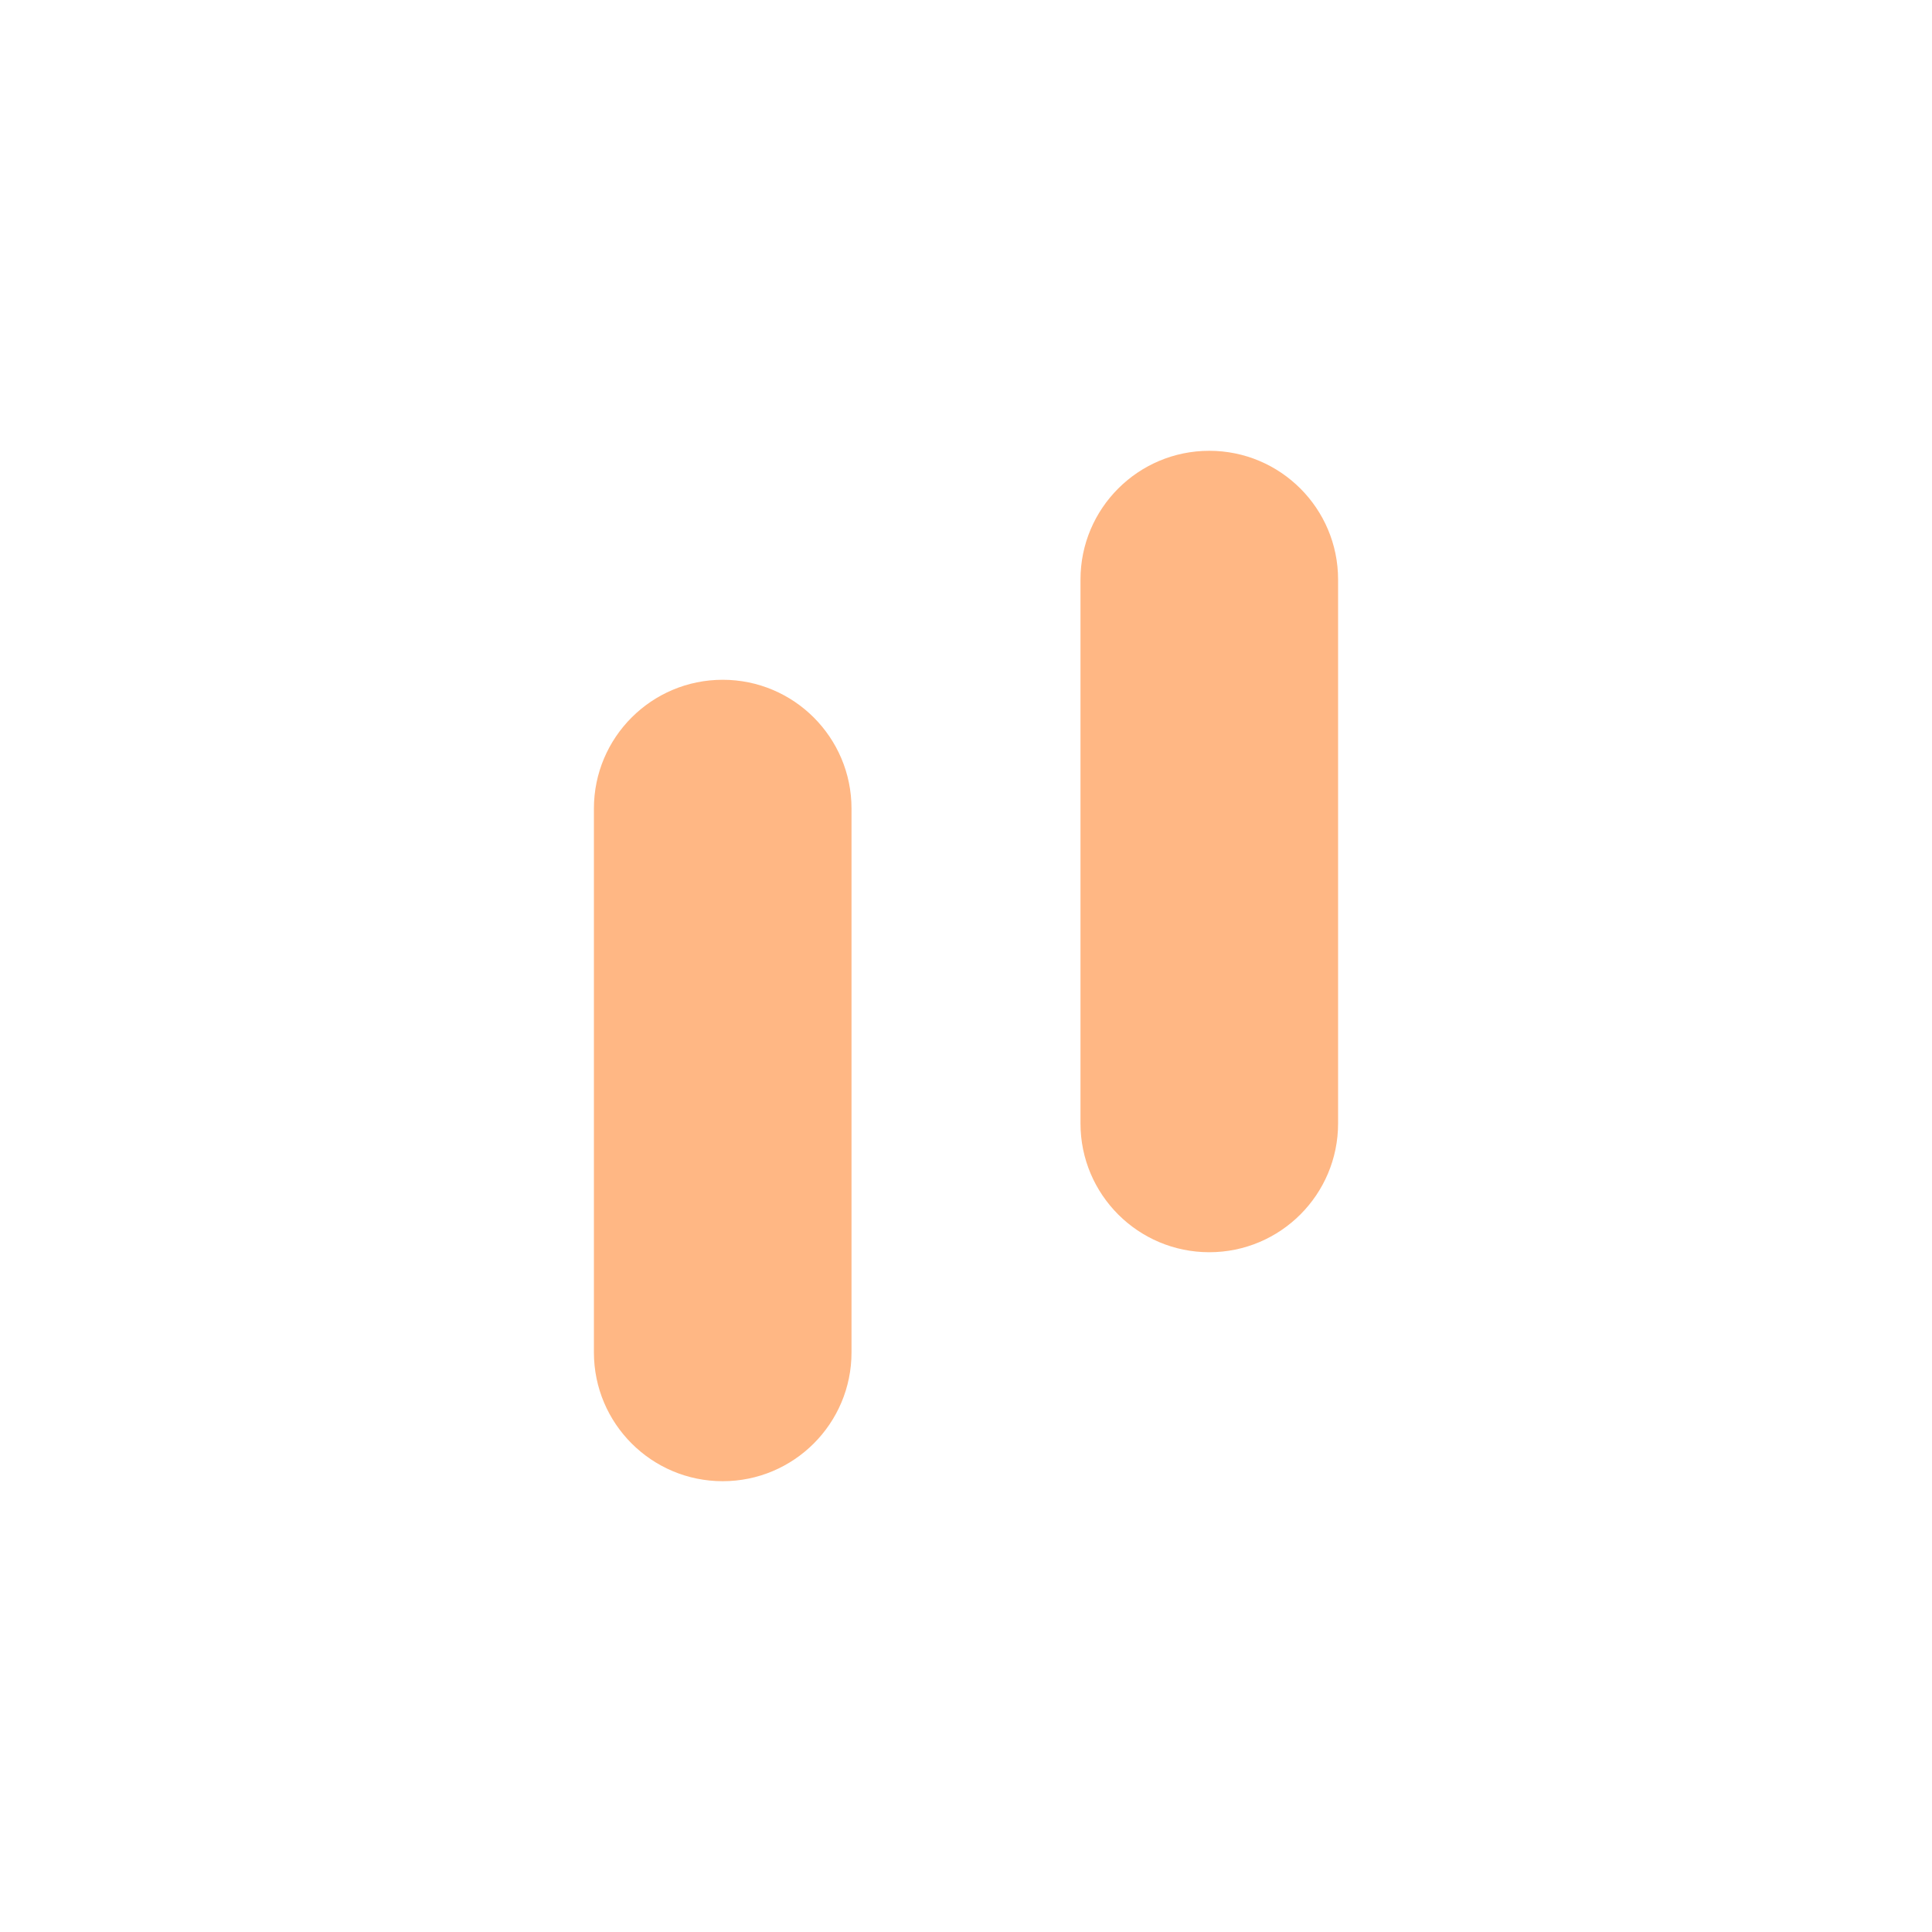
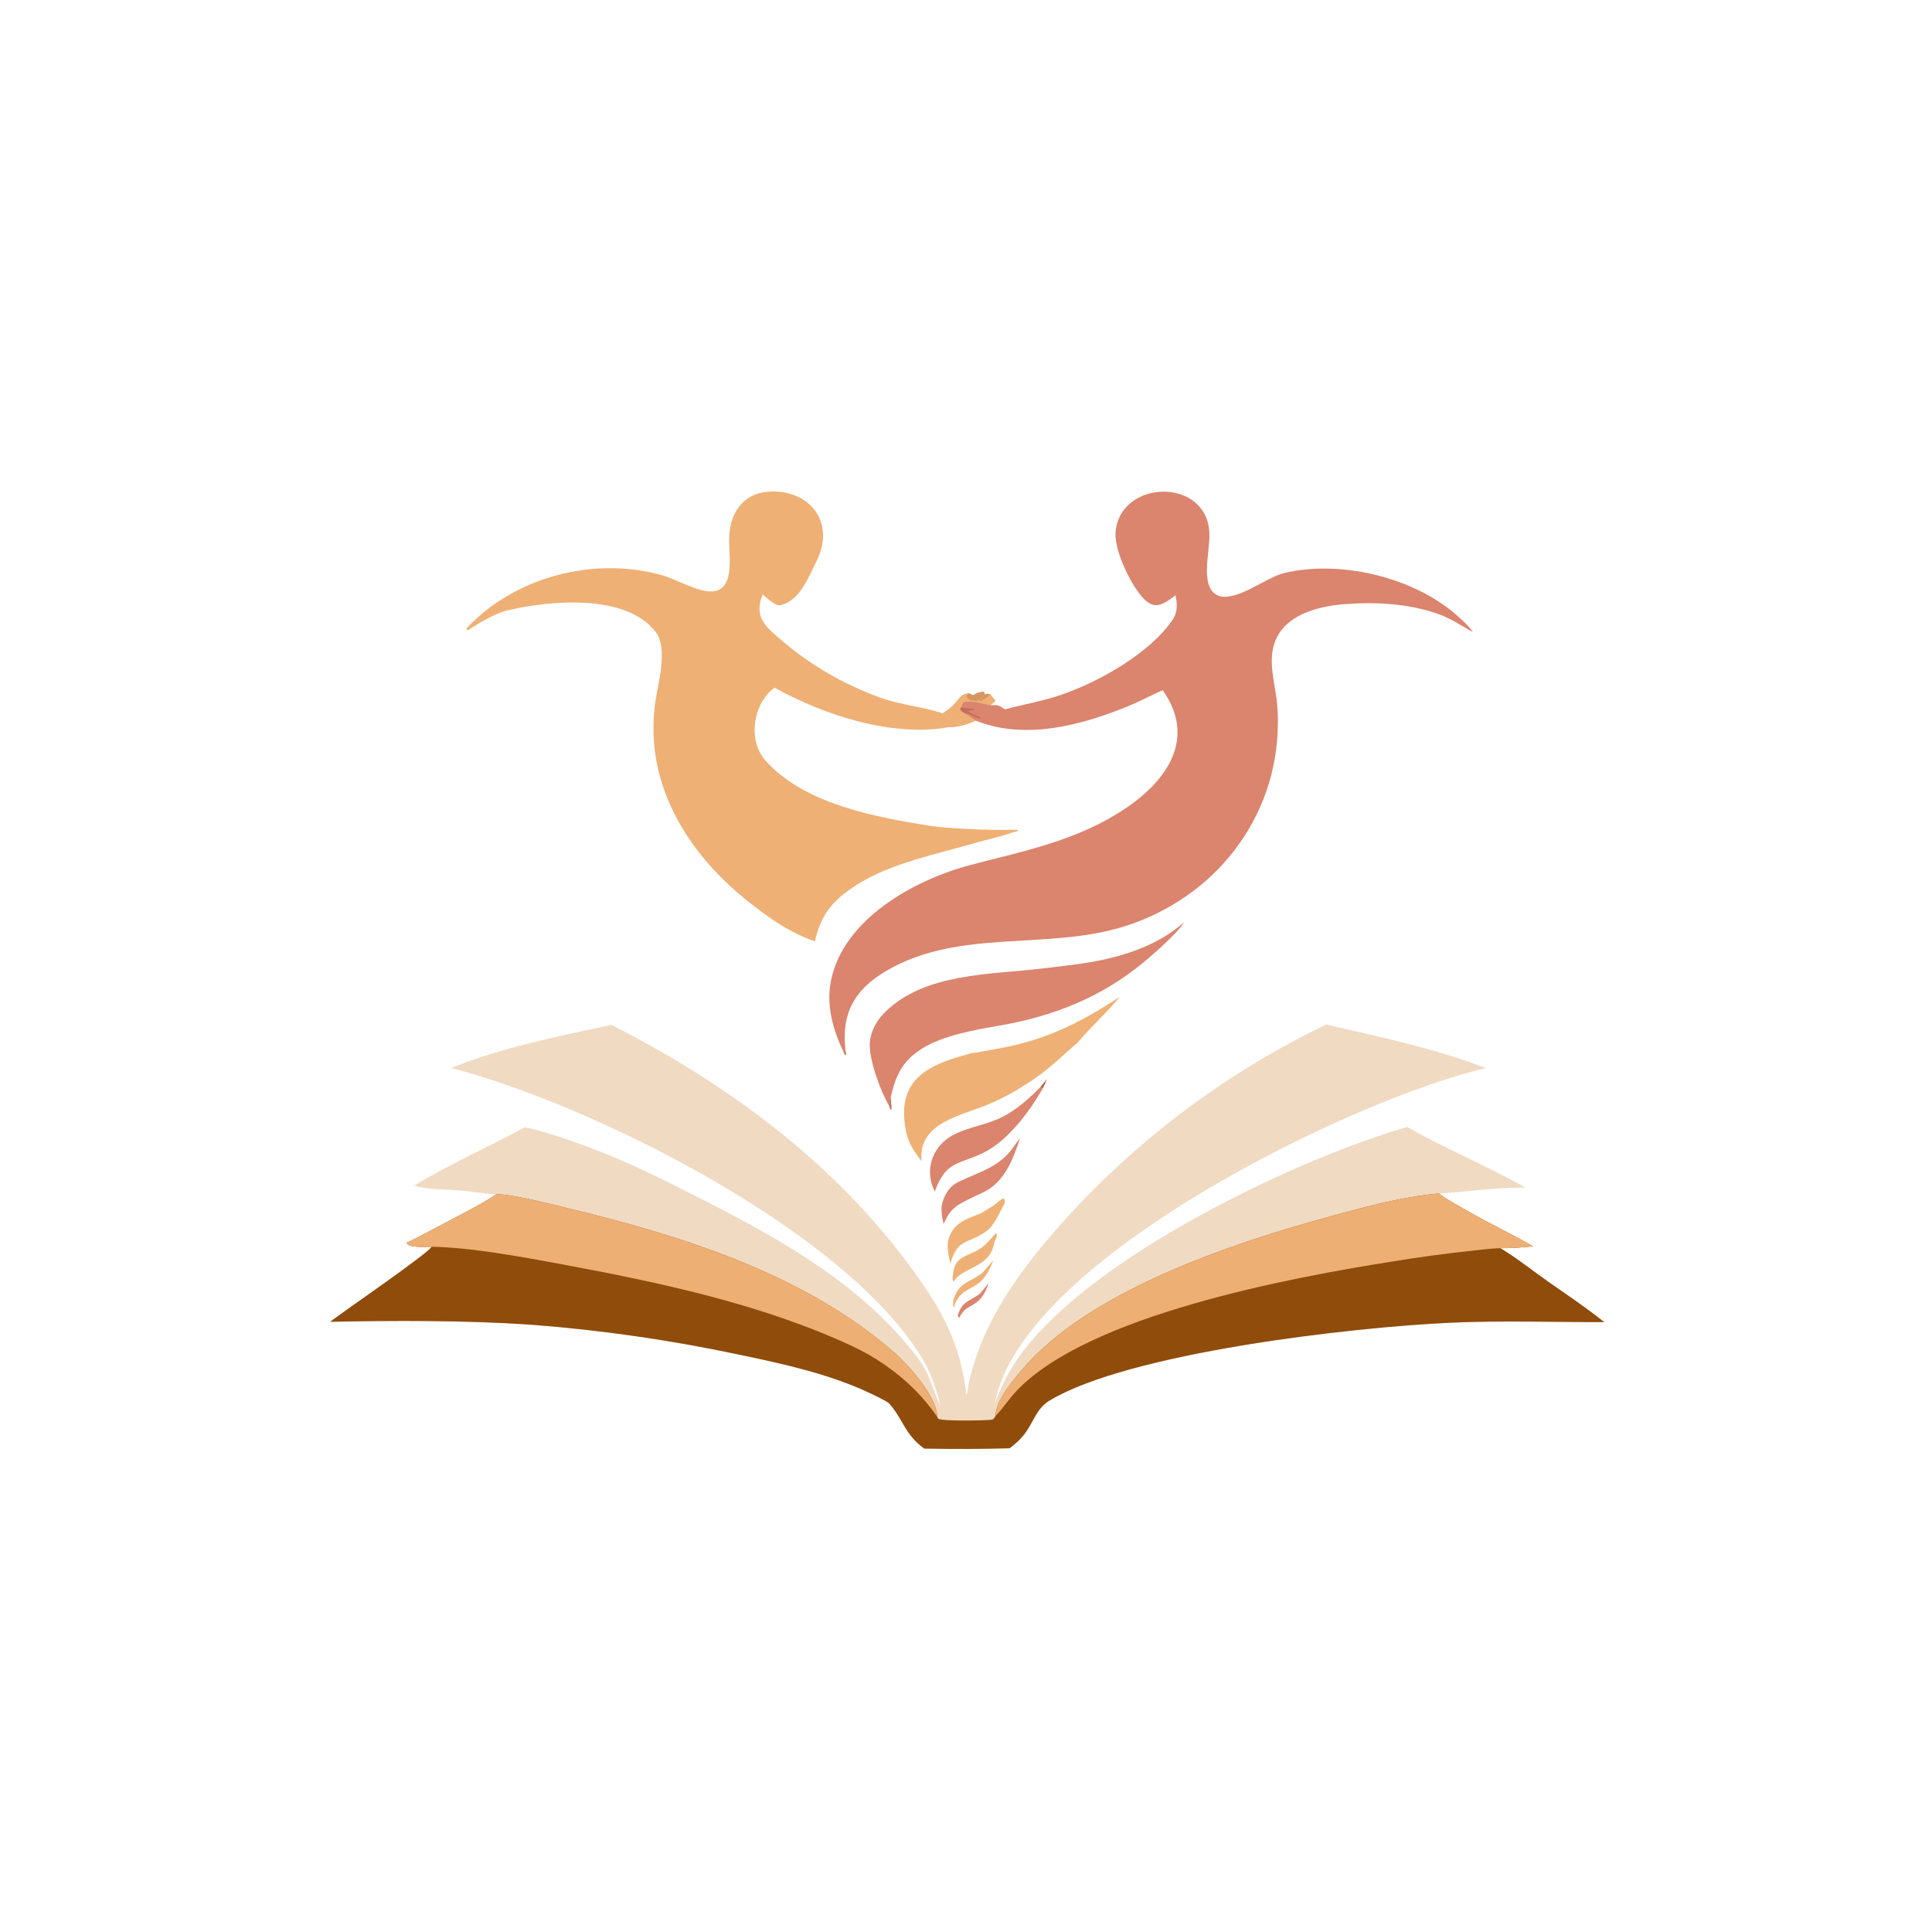
- <svg xmlns="http://www.w3.org/2000/svg" viewBox="0 0 108 108">
-   <g transform="translate(54 54) scale(0.8) translate(-64 -64)" fill="#FFB784">
-     <rect x="38" y="44" width="18" height="56" rx="9" />
-     <rect x="72" y="28" width="18" height="56" rx="9" />
+ <svg xmlns="http://www.w3.org/2000/svg" viewBox="0 0 108 108" width="108" height="108">
+   <g transform="translate(54 54) scale(0.8) translate(-54 -54) scale(0.05273438)">
+     <g transform="translate(-102.40,-102.40) scale(1.1)">
+       <path transform="translate(0,0)" fill="rgb(240,218,194)" d="M 1457.91 1094.51 C 1526.14 1110.43 1584.42 1122 1650.46 1147.01 C 1496.51 1181.69 1091.39 1375.88 1058.89 1550.31 C 1063.71 1538.26 1068.82 1526.27 1075.13 1514.9 C 1146.47 1386.18 1419.38 1256.89 1555.53 1217.92 C 1600.05 1243.68 1653.28 1265.4 1697.61 1290.86 C 1659.91 1290.81 1629.82 1295.82 1593.76 1298.03 C 1602.61 1305.1 1615.3 1311.72 1625.24 1317.47 C 1652.03 1332.94 1680.12 1346.32 1707.04 1361.57 C 1695.64 1362.92 1679.18 1364.17 1667.66 1363.89 C 1687.73 1375.78 1706.45 1391.11 1725.57 1404.44 C 1748.72 1420.58 1770.75 1435.36 1792.87 1453 C 1731.14 1453.08 1669.08 1450.93 1607.41 1453.71 C 1487.63 1459.12 1219.54 1490.03 1124.36 1547.65 C 1109.55 1556.62 1105.77 1571.77 1096.37 1585.15 C 1090.72 1593.2 1084.35 1598.99 1076.58 1604.96 C 1042.3 1605.88 1008.01 1605.99 973.72 1605.3 C 950.419 1588.45 949.196 1571.7 931.949 1551.43 C 929.37 1548.39 912.705 1540.61 907.927 1538.35 C 859.531 1515.46 803.223 1503.06 750.857 1492.19 C 668.283 1474.6 584.627 1462.55 500.446 1456.12 C 423.637 1450.8 335.592 1450.99 258.036 1452.6 C 273.301 1440.67 377.967 1369.07 380.163 1362.21 C 374.566 1362.18 351.148 1363.95 350.386 1357.3 C 366.02 1349.91 384.243 1340.02 399.666 1331.88 C 417.873 1322.28 441.325 1310.39 458.26 1299.06 C 450.104 1298.88 428.423 1295.79 418.854 1294.78 C 401.044 1292.91 374.911 1293.61 359.029 1288.62 C 401.137 1263.22 448.914 1241.75 492.568 1218.26 C 511.725 1221.65 548.385 1234.43 566.943 1241.24 C 615.793 1259.18 662.041 1282.64 708.304 1306.21 C 803.401 1354.67 898.935 1408.55 964.968 1494.87 C 980.692 1515.43 982.331 1530.55 992.4 1552.21 L 992.948 1553.36 C 989.018 1534.53 981.657 1514.42 971.838 1497.84 C 881 1344.48 574.369 1190.9 403.894 1146.86 C 463.51 1122.48 533.948 1108.41 596.925 1094.92 C 738.282 1166.87 866.438 1261.63 960.528 1391.07 C 996.15 1440.08 1017.18 1479.52 1024.57 1540.61 C 1026.3 1538.94 1026.83 1528.03 1027.73 1524.2 C 1043.4 1457.8 1079.37 1404.47 1122.94 1352.66 C 1215.36 1244.19 1329.46 1156.25 1457.91 1094.51 z" />
+       <path transform="translate(0,0)" fill="rgb(144,76,11)" d="M 1059.48 1566.18 C 1060.11 1547.35 1079.35 1524.7 1090.77 1511.12 C 1171.12 1415.61 1343.58 1358.3 1461.06 1326.17 C 1504.26 1314.36 1549.03 1301.91 1593.76 1298.03 C 1602.61 1305.1 1615.3 1311.72 1625.24 1317.47 C 1652.03 1332.94 1680.12 1346.32 1707.04 1361.57 C 1695.64 1362.92 1679.18 1364.17 1667.66 1363.89 C 1687.73 1375.78 1706.45 1391.11 1725.57 1404.44 C 1748.72 1420.58 1770.75 1435.36 1792.87 1453 C 1731.14 1453.08 1669.08 1450.93 1607.41 1453.71 C 1487.63 1459.12 1219.54 1490.03 1124.36 1547.65 C 1109.55 1556.62 1105.77 1571.77 1096.37 1585.15 C 1090.72 1593.2 1084.35 1598.99 1076.58 1604.96 C 1042.3 1605.88 1008.01 1605.99 973.72 1605.3 C 950.419 1588.45 949.196 1571.7 931.949 1551.43 C 929.37 1548.39 912.705 1540.61 907.927 1538.35 C 859.531 1515.46 803.223 1503.06 750.857 1492.19 C 668.283 1474.6 584.627 1462.55 500.446 1456.12 C 423.637 1450.8 335.592 1450.99 258.036 1452.6 C 273.301 1440.67 377.967 1369.07 380.163 1362.21 C 374.566 1362.18 351.148 1363.95 350.386 1357.3 C 366.02 1349.91 384.243 1340.02 399.666 1331.88 C 417.873 1322.28 441.325 1310.39 458.26 1299.06 C 475.227 1298.38 521.471 1310.29 539.195 1314.53 C 677.862 1347.73 827.82 1393.83 937.088 1489.22 C 955.239 1505.06 988.878 1542.59 989.259 1566.94 L 990.447 1569.3 C 995.209 1572.45 1044.42 1571.6 1054 1570.65 C 1057.43 1570.31 1057.86 1568.63 1059.48 1566.18 z" />
+       <path transform="translate(0,0)" fill="rgb(238,175,116)" d="M 1059.48 1566.18 C 1060.11 1547.35 1079.35 1524.7 1090.77 1511.12 C 1171.12 1415.61 1343.58 1358.3 1461.06 1326.17 C 1504.26 1314.36 1549.03 1301.91 1593.76 1298.03 C 1602.61 1305.1 1615.3 1311.72 1625.24 1317.47 C 1652.03 1332.94 1680.12 1346.32 1707.04 1361.57 C 1695.64 1362.92 1679.18 1364.17 1667.66 1363.89 C 1655.89 1364.26 1640.96 1366.19 1629.04 1367.48 C 1599.41 1370.69 1569.87 1374.7 1540.45 1379.5 C 1414.75 1399.21 1170.73 1444.72 1084.62 1536.09 C 1075.67 1545.59 1068.51 1556.9 1059.48 1566.18 z" />
+       <path transform="translate(0,0)" fill="rgb(238,175,116)" d="M 458.26 1299.06 C 475.227 1298.38 521.471 1310.29 539.195 1314.53 C 677.862 1347.73 827.82 1393.83 937.088 1489.22 C 955.239 1505.06 988.878 1542.59 989.259 1566.94 C 981.519 1555.72 972.824 1545.19 963.271 1535.46 C 941.909 1513.71 914.938 1494.93 887.175 1482.01 C 776.793 1430.65 653.369 1404.94 534.139 1382.73 C 488.953 1374.32 425.343 1362.73 380.163 1362.21 C 374.566 1362.18 351.148 1363.95 350.386 1357.3 C 366.02 1349.91 384.243 1340.02 399.666 1331.88 C 417.873 1322.28 441.325 1310.39 458.26 1299.06 z" />
+       <g transform="translate(-7.40,0)">
+         <path transform="translate(0,0)" fill="rgb(239,176,117)" d="M 1216.58 1061.23 C 1199.61 1081.79 1180.99 1098.23 1165.89 1116.18 C 1136.79 1141.45 1127.9 1152.17 1093.57 1172.79 C 1081.24 1180.2 1068.35 1186.62 1055 1191.99 C 1022.48 1204.93 973.544 1214.18 977.795 1258.94 C 964.329 1242.25 958.829 1230.15 957.085 1208.86 C 952.549 1153.48 996.774 1140.33 1038.8 1128.78 C 1042.19 1128.92 1062.62 1124.73 1067.02 1123.98 C 1126.06 1113.95 1166.85 1093.6 1216.58 1061.23 z" />
+         <path transform="translate(0,0)" fill="rgb(219,132,110)" d="M 1002.94 1309.26 C 1006.13 1297.78 1012.08 1289.03 1022.48 1284 C 1047.52 1271.88 1071.96 1266.38 1088.93 1241.56 C 1091.1 1238.39 1094.15 1234.31 1096.61 1231.05 C 1087.97 1257.53 1077.36 1285.36 1050.89 1297.24 C 1045.08 1299.84 1021.24 1311 1018.85 1314.27 C 1014.72 1317.47 1011.79 1320.68 1009.23 1325.31 C 1007.05 1329 1006.22 1331.05 1004.45 1334.86 C 1002.27 1325.06 1001.89 1323.38 1001.95 1313.56 L 1002.94 1309.26 z" />
+         <path transform="translate(0,0)" fill="rgb(219,132,110)" d="M 1120.92 1169.93 L 1123.97 1171.19 C 1108.1 1199.29 1081.52 1234.92 1051.94 1249.17 C 1021.81 1263.67 1007.23 1258.76 993.748 1295.67 C 980.099 1268.3 991.939 1238.55 1019.23 1225.86 C 1037.49 1217.37 1057.42 1214.82 1075.33 1205.78 C 1092.17 1197.28 1107.76 1183.32 1120.92 1169.93 z" />
+         <path transform="translate(0,0)" fill="rgb(186,91,69)" d="M 1128.98 1160.18 C 1126.87 1165.41 1126.51 1166.26 1123.97 1171.19 L 1120.92 1169.93 L 1128.98 1160.18 z" />
+         <path transform="translate(0,0)" fill="rgb(239,176,117)" d="M 1045.23 1323.42 C 1052.23 1321.52 1056.41 1316.88 1062.06 1314.23 C 1067.35 1311.75 1078.49 1297.94 1078.14 1307.87 L 1077.63 1310.61 C 1071.99 1320.41 1065.28 1337.01 1055.7 1343.68 C 1032.57 1359.79 1021.49 1351.7 1012.5 1382.49 C 1008.75 1364.93 1006.23 1354.22 1017.6 1339.24 C 1026.65 1330.06 1033.19 1328.58 1044.39 1323.78 L 1045.23 1323.42 z" />
+         <path transform="translate(0,0)" fill="rgb(239,176,117)" d="M 1067.6 1345.83 C 1070.56 1348.86 1065.99 1354.03 1065.36 1357.65 C 1060.07 1388.14 1027.55 1386.12 1016.33 1404.14 C 1014.24 1400.94 1015.53 1398 1015.86 1394.51 C 1017.93 1373.09 1034.01 1373.94 1048.63 1364.39 C 1055.36 1360 1061.87 1351.7 1067.6 1345.83 z" />
+         <path transform="translate(0,0)" fill="rgb(239,176,117)" d="M 1016.02 1426.63 C 1022.95 1405.58 1032.35 1406.54 1049.17 1395.22 C 1052.73 1392.82 1060.01 1382.84 1064.12 1378.68 C 1049.77 1419.16 1030.09 1405.35 1018.52 1429.92 L 1016.02 1426.63 z" />
+         <path transform="translate(0,0)" fill="rgb(239,176,117)" d="M 1018.52 1429.92 C 1018.23 1431.2 1017.62 1434.4 1016.58 1435.22 L 1016.52 1435.45 C 1015.62 1434.25 1016 1428.29 1016.02 1426.63 L 1018.52 1429.92 z" />
+         <path transform="translate(0,0)" fill="rgb(219,132,110)" d="M 1283.91 577.316 C 1264.77 592.229 1254.96 595.96 1238.42 572.912 C 1226.09 555.728 1209.06 520.291 1211.75 499.072 C 1219.58 437.141 1322.44 435.822 1324.58 502.981 C 1325.73 525.365 1310.95 572.179 1338.4 578.822 C 1360.66 582.962 1393.73 555.539 1415.02 550.534 C 1480.51 535.139 1564.39 554.407 1616.45 596.367 C 1623.26 601.857 1634.71 611.976 1639.9 618.746 C 1640.62 619.69 1641.31 620.659 1641.96 621.65 C 1627.74 614.114 1616.09 605.546 1600.55 600.054 C 1565.07 587.522 1525.75 585.217 1488.39 588.051 C 1459.33 590.256 1422.11 598.591 1406.75 626.455 C 1393.77 649.987 1402.13 676.768 1405.4 701.628 C 1406.68 711.815 1407.24 722.08 1407.08 732.346 C 1406.14 846.906 1330.3 942.276 1222.2 976.251 C 1128.77 1005.61 1022.63 978.253 934.858 1030.16 C 896.2 1053.02 880.907 1082.12 886.35 1126.33 L 882.896 1125.5 C 870.82 1099.5 862.925 1070.56 868.702 1042.02 C 883.285 967.54 969.223 920.035 1037.35 902.17 C 1102.87 884.985 1166.35 872.784 1224.18 833.697 C 1274.84 799.464 1308.71 748.743 1268.33 691.759 C 1254.7 697.711 1241.05 705.19 1227.09 710.896 C 1170.07 734.193 1102.3 752.316 1043.02 728.351 C 1034.76 732.502 1021.11 736.219 1011.85 736.155 C 1013.29 726.488 1012.09 725.645 1003.54 719.749 C 1011.45 714.456 1016.88 710.24 1022.69 702.482 C 1026.4 697.536 1029.27 696.214 1035.06 695.453 C 1043.46 701.14 1038.69 694.348 1053.09 693.818 C 1053.3 695.159 1053.5 695.664 1053.93 696.983 C 1057.11 695.846 1057.07 695.988 1060.51 696.636 C 1067.7 706.998 1069.16 702.14 1060.86 709.995 C 1070.03 709.206 1070.59 709.723 1078.38 714.841 C 1100.97 708.76 1125.32 704.696 1148.21 696.603 C 1193.06 680.745 1252.4 647.317 1279.85 607.577 C 1286.76 597.57 1285.78 588.268 1283.91 577.316 z" />
+         <path transform="translate(0,0)" fill="rgb(239,176,117)" d="M 1053.09 693.818 C 1053.3 695.159 1053.5 695.664 1053.93 696.983 C 1057.11 695.846 1057.07 695.988 1060.51 696.636 C 1067.7 706.998 1069.16 702.14 1060.86 709.995 C 1056.97 709.31 1052.87 708.319 1049.01 707.387 C 1044.76 706.179 1024.47 702.342 1026.64 711.238 L 1025.97 712.365 C 1021.55 715.054 1027.69 718.039 1030.18 719.567 C 1034.08 722.259 1039.78 725.436 1043.02 728.351 C 1034.76 732.502 1021.11 736.219 1011.85 736.155 C 1013.29 726.488 1012.09 725.645 1003.54 719.749 C 1011.45 714.456 1016.88 710.24 1022.69 702.482 C 1026.4 697.536 1029.27 696.214 1035.06 695.453 C 1043.46 701.14 1038.69 694.348 1053.09 693.818 z" />
+         <path transform="translate(0,0)" fill="rgb(214,150,100)" d="M 1053.93 696.983 C 1057.11 695.846 1057.07 695.988 1060.51 696.636 C 1056.59 701.632 1054.63 701.294 1049.86 705.032 L 1046.83 703.895 C 1049.68 700.718 1051.29 700.463 1053.93 696.983 z" />
+         <path transform="translate(0,0)" fill="rgb(214,150,100)" d="M 1053.09 693.818 C 1053.3 695.159 1053.5 695.664 1053.93 696.983 C 1051.29 700.463 1049.68 700.718 1046.83 703.895 C 1043.58 704.977 1043.49 704.77 1040.14 704.214 C 1036.06 704.433 1028.53 700.442 1035.06 695.453 C 1043.46 701.14 1038.69 694.348 1053.09 693.818 z" />
+         <path transform="translate(0,0)" fill="rgb(196,110,92)" d="M 1030.18 719.567 C 1027.69 718.039 1021.55 715.054 1025.97 712.365 C 1026.48 713.024 1039.08 713.976 1042.6 715.067 C 1041.46 715.359 1033.43 716.629 1033.21 716.863 C 1033.44 717.906 1046.37 723.176 1048.41 724.314 L 1048.55 724.985 C 1048.81 725.006 1049.07 725.027 1049.34 725.048 C 1049.34 725.882 1049.3 725.545 1048.33 725.705 L 1048.22 725.771 C 1041.27 725.071 1039.21 720.565 1030.18 719.567 z" />
+         <path transform="translate(0,0)" fill="rgb(239,176,117)" d="M 849.313 994.402 C 816.605 982.49 793.927 966.042 767.95 945.397 C 695.104 887.507 643.377 802.899 657.049 706.808 C 660.23 684.448 672.733 641.76 657.886 622.058 C 622.242 574.761 529.299 583.623 478.01 595.878 C 463.073 599.521 443.319 611.887 431.163 619.567 L 429.772 618.68 C 429.914 617.996 430.073 616.918 430.55 616.412 C 488.697 554.743 584.099 530.411 665.254 553.249 C 683.177 558.292 711.387 575.7 728.779 572.424 C 754.253 567.627 744.827 524.982 746.2 507.002 C 747.061 479.523 761.97 456.002 790.582 452.915 C 840.881 447.49 875.831 488.352 851.093 536.821 C 841.346 555.917 831.734 583.64 807.748 589.446 C 801.886 590.865 790.771 580.027 786.458 576.313 C 785.941 577.699 785.446 579.093 784.973 580.495 C 776.609 605.205 791.951 616.881 808.931 631.44 C 844.017 661.674 884.152 684.672 927.577 700.581 C 952.101 709.566 979.539 711.553 1003.54 719.749 C 1012.09 725.645 1013.29 726.488 1011.85 736.155 C 942.979 748.772 861.094 722.167 800.814 688.756 C 774.783 707.729 768.155 751.862 789.591 776.176 C 836.079 828.906 921.71 844.521 988.173 855.197 C 1014.02 858.879 1063.54 860.604 1087.99 859.864 L 1086.76 863.285 C 1079.24 866.595 1053.67 872.522 1044.38 875.236 C 997.272 888.996 941.347 899.796 899.955 926.079 C 871.369 944.23 856.525 961.818 849.313 994.402 z" />
+         <path transform="translate(0,0)" fill="rgb(219,132,110)" d="M 1294.19 971.36 C 1286.45 984.113 1257.95 1009.07 1246.22 1018.81 C 1194.81 1061.5 1137.49 1084.34 1072.1 1095.73 C 1042.37 1100.9 1004.18 1107.39 978.602 1123.39 C 954.672 1138.36 946.669 1155.72 940.618 1182.68 C 940.839 1184.39 941.792 1196.06 941.456 1197 L 941.33 1197.1 C 941.306 1197.02 941.281 1196.95 941.257 1196.88 L 940.876 1196.89 C 940.01 1195.78 939.614 1194.59 939.255 1193.25 C 929.111 1176.65 913.811 1135.65 915.566 1116.05 C 916.798 1102.28 923.789 1089.53 933.722 1079.71 C 982.075 1031.91 1061.14 1034.59 1124.33 1026.87 C 1149.89 1023.75 1176.59 1021.19 1201.22 1015.39 C 1236.06 1007.19 1267.15 994.709 1294.19 971.36 z" />
+         <path transform="translate(0,0)" fill="rgb(196,110,92)" d="M 939.255 1193.25 C 939.803 1189.5 939.66 1186.36 940.618 1182.68 C 940.839 1184.39 941.792 1196.06 941.456 1197 L 941.33 1197.1 C 941.306 1197.02 941.281 1196.95 941.257 1196.88 L 940.876 1196.89 C 940.01 1195.78 939.614 1194.59 939.255 1193.25 z" />
+         <path transform="translate(0,0)" fill="rgb(239,176,117)" d="M 1087.99 859.864 C 1089 859.904 1093.68 859.738 1094.21 860.688 C 1093.68 861.982 1088.04 862.943 1086.76 863.285 L 1087.99 859.864 z" />
+         <path transform="translate(0,0)" fill="rgb(208,124,95)" d="M 886.35 1126.33 C 886.857 1127.96 887.175 1129.28 886.962 1130.98 L 886.539 1131.51 C 885.265 1131.61 883.254 1126.33 882.896 1125.5 L 886.35 1126.33 z" />
+         <path transform="translate(52.00,0) scale(0.95,1) translate(187.20,275.37) scale(0.82)" fill="rgb(219,132,110)" d="M 1016.02 1426.63 C 1022.95 1405.58 1032.35 1406.54 1049.17 1395.22 C 1052.73 1392.82 1060.01 1382.84 1064.12 1378.68 C 1049.77 1419.16 1030.09 1405.35 1018.52 1429.92 L 1016.02 1426.63 z" />
+       </g>
+     </g>
  </g>
</svg>
